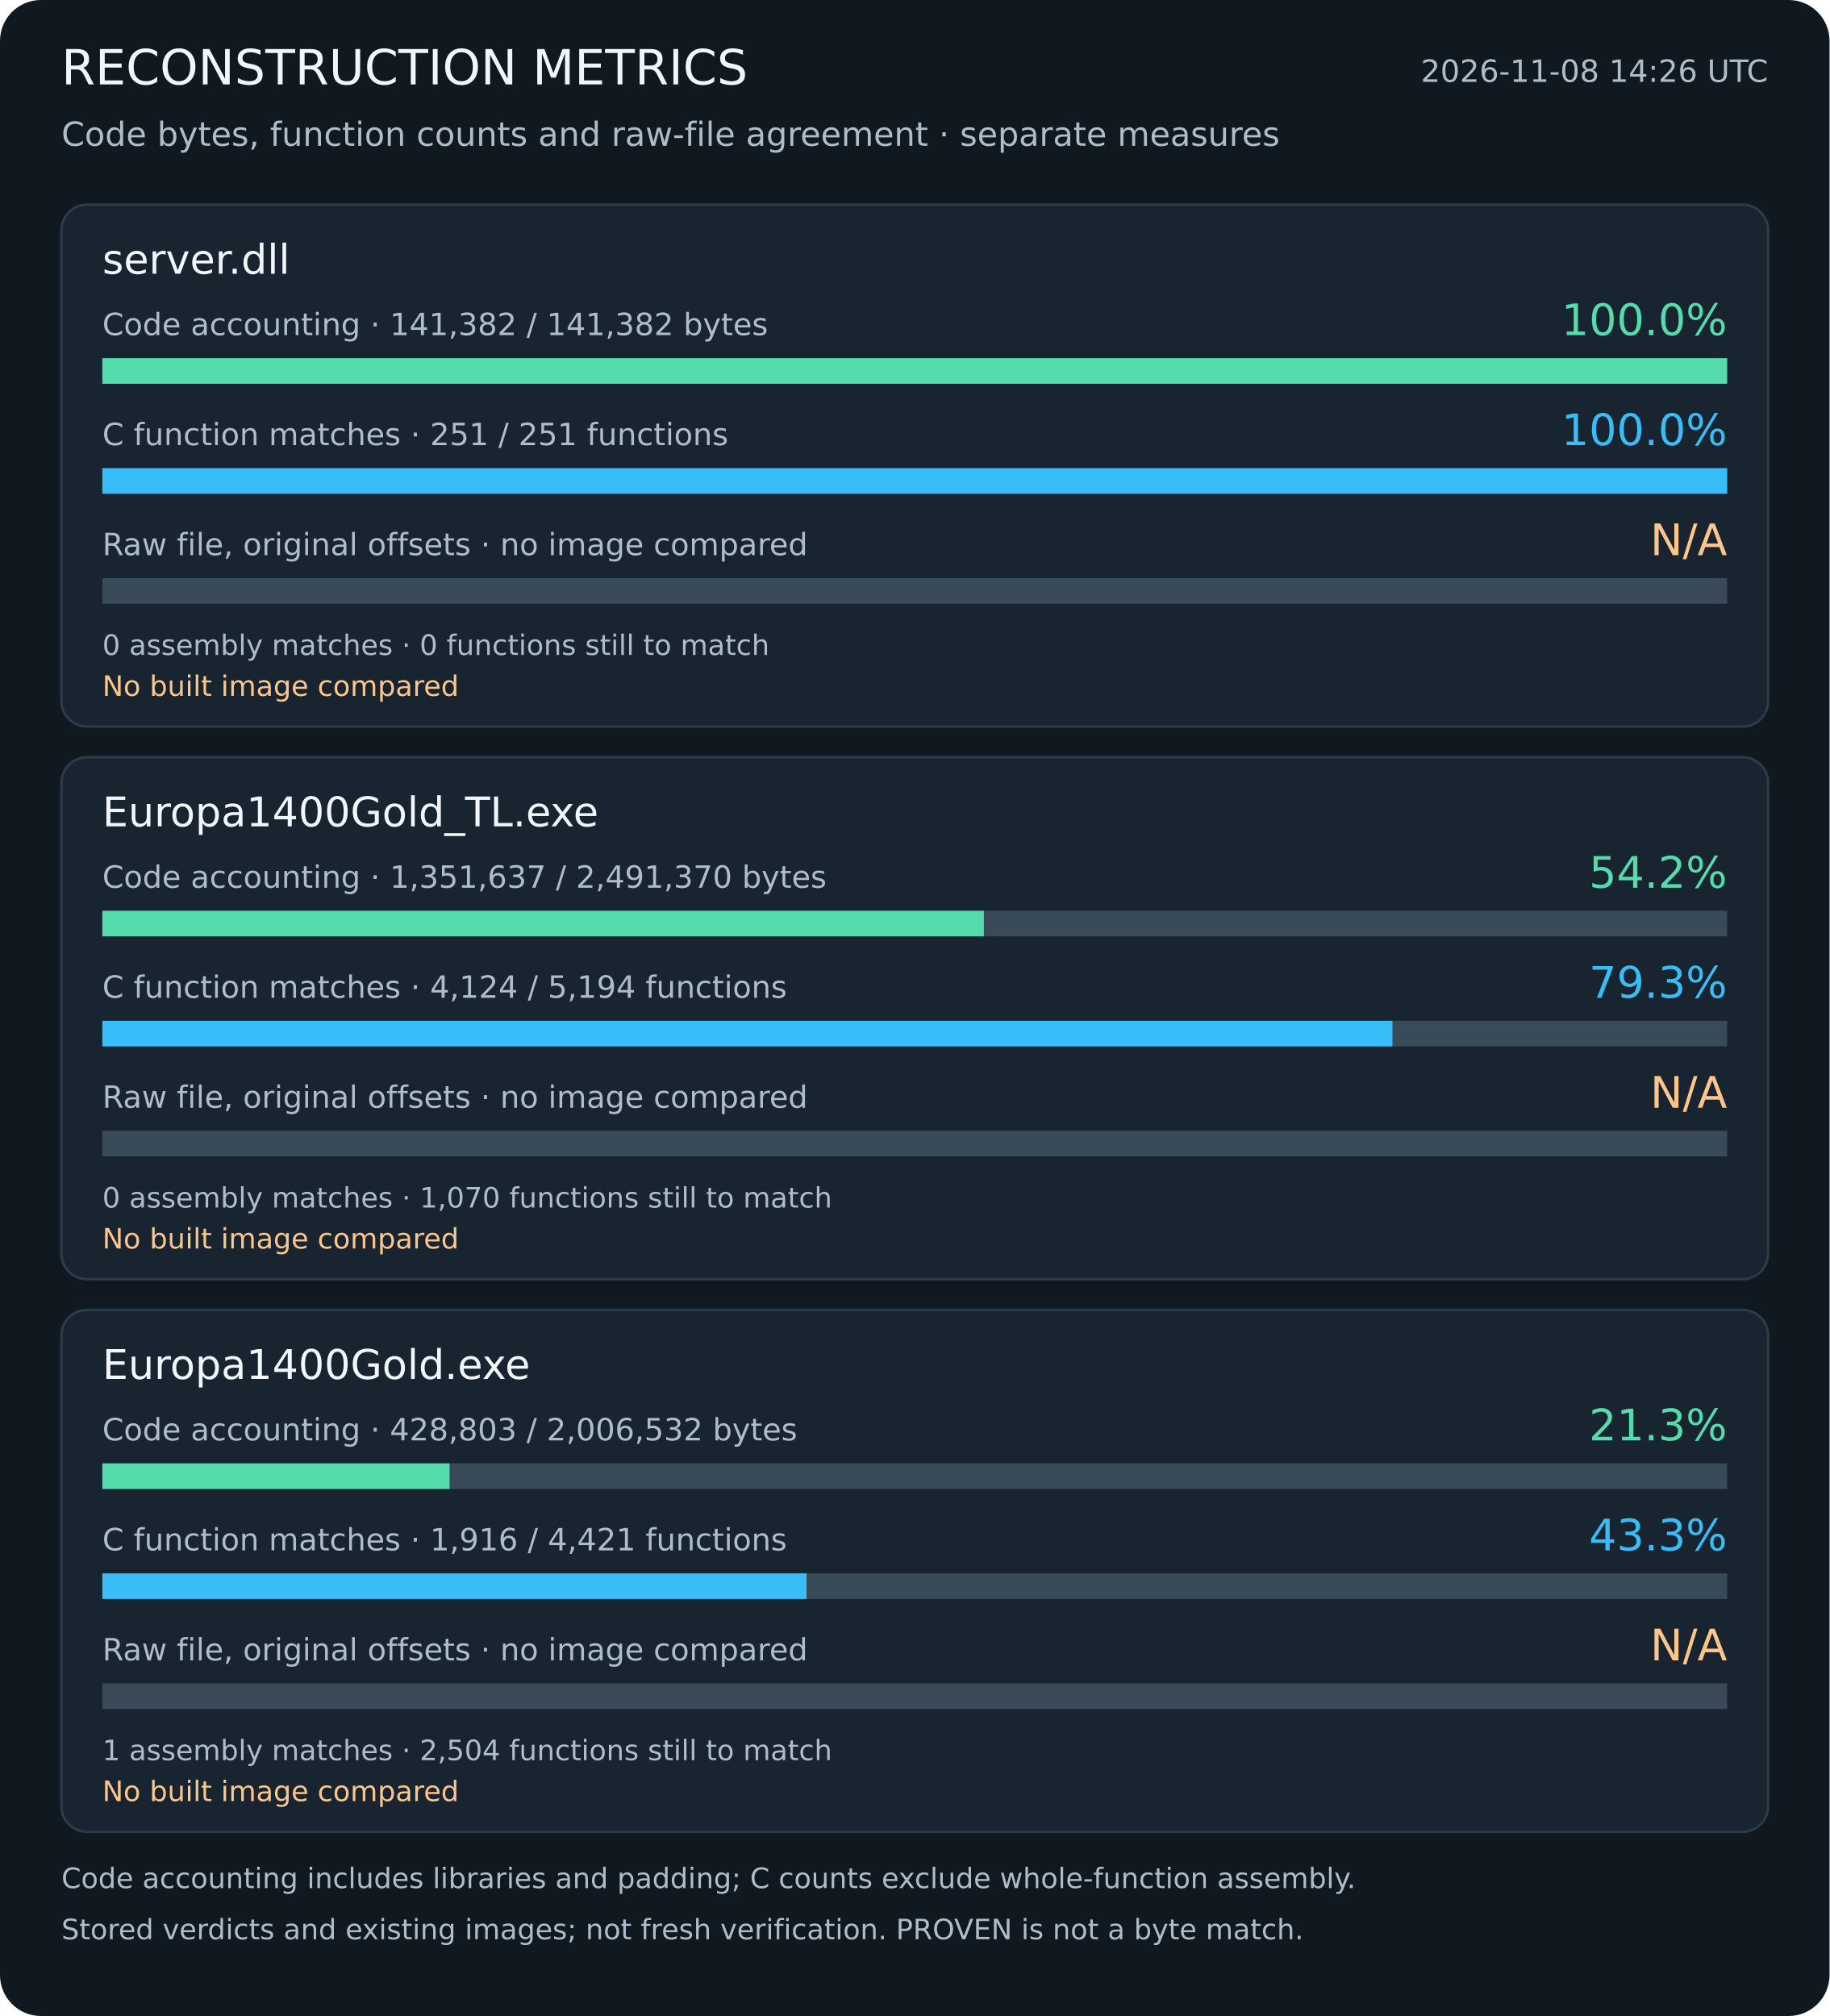
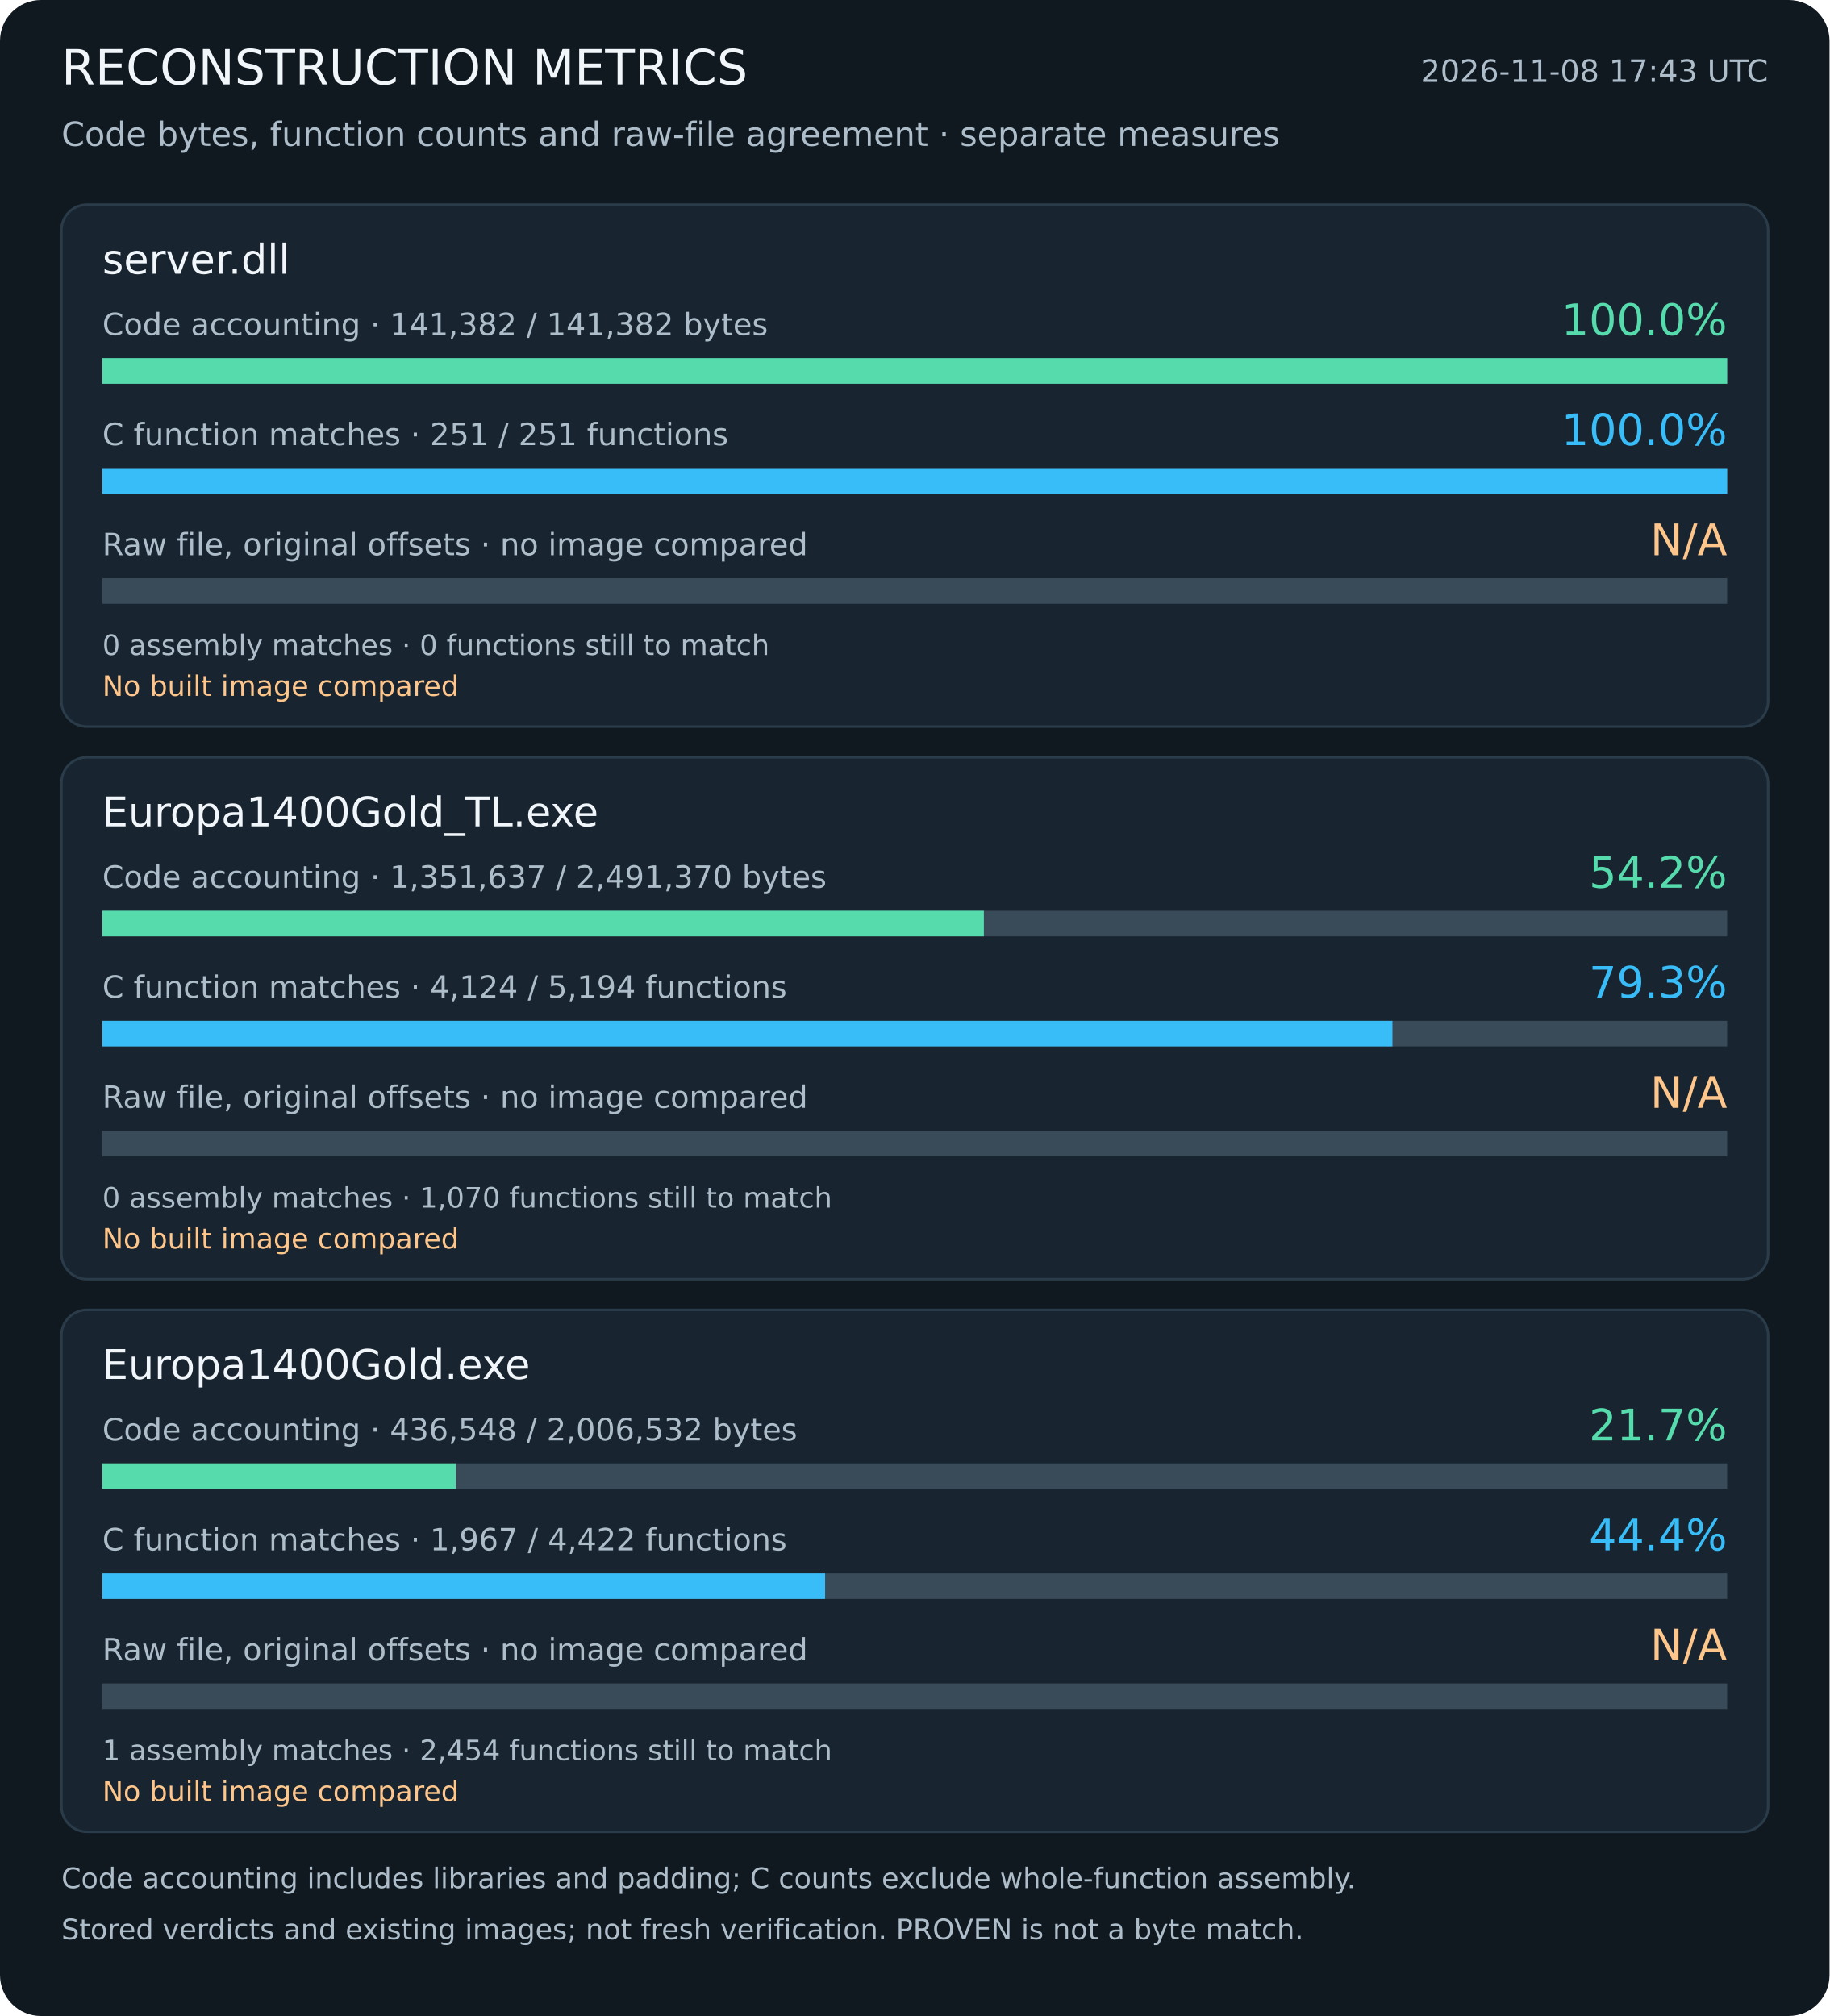
<svg xmlns="http://www.w3.org/2000/svg" width="715" height="788" viewBox="0 0 715 788" role="img" aria-labelledby="title description">
  <rect width="715" height="788" rx="16" fill="#101820" />
  <g font-family="DejaVu Sans, sans-serif">
    <text x="24" y="33" font-size="19" fill="#f1f6fa" text-anchor="start">RECONSTRUCTION METRICS</text>
-     <text x="691" y="32" font-size="12" fill="#aebdca" text-anchor="end">2026-11-08 14:26 UTC</text>
+     <text x="691" y="32" font-size="12" fill="#aebdca" text-anchor="end">2026-11-08 17:43 UTC</text>
    <text x="24" y="57" font-size="13" fill="#aebdca" text-anchor="start">Code bytes, function counts and raw-file agreement · separate measures</text>
    <rect x="24" y="80" width="667" height="204" rx="10" fill="#18242f" stroke="#2a3b49" />
    <text x="40" y="107" font-size="16" fill="#f1f6fa" text-anchor="start">server.dll</text>
    <text x="40" y="131" font-size="12" fill="#aebdca" text-anchor="start">Code accounting · 141,382 / 141,382 bytes</text>
    <text x="675" y="131" font-size="17" fill="#55dbac" text-anchor="end">100.0%</text>
    <rect x="40" y="140" width="635" height="10" fill="#394a59" />
    <rect x="40" y="140" width="635.00" height="10" fill="#55dbac" />
    <text x="40" y="174" font-size="12" fill="#aebdca" text-anchor="start">C function matches · 251 / 251 functions</text>
    <text x="675" y="174" font-size="17" fill="#39bdf8" text-anchor="end">100.0%</text>
    <rect x="40" y="183" width="635" height="10" fill="#394a59" />
    <rect x="40" y="183" width="635.00" height="10" fill="#39bdf8" />
    <text x="40" y="217" font-size="12" fill="#aebdca" text-anchor="start">Raw file, original offsets · no image compared</text>
    <text x="675" y="217" font-size="17" fill="#ffc68b" text-anchor="end">N/A</text>
    <rect x="40" y="226" width="635" height="10" fill="#394a59" />
    <text x="40" y="256" font-size="11" fill="#aebdca" text-anchor="start">0 assembly matches · 0 functions still to match</text>
    <text x="40" y="272" font-size="11" fill="#ffc68b" text-anchor="start">No built image compared</text>
    <rect x="24" y="296" width="667" height="204" rx="10" fill="#18242f" stroke="#2a3b49" />
    <text x="40" y="323" font-size="16" fill="#f1f6fa" text-anchor="start">Europa1400Gold_TL.exe</text>
    <text x="40" y="347" font-size="12" fill="#aebdca" text-anchor="start">Code accounting · 1,351,637 / 2,491,370 bytes</text>
    <text x="675" y="347" font-size="17" fill="#55dbac" text-anchor="end">54.2%</text>
    <rect x="40" y="356" width="635" height="10" fill="#394a59" />
    <rect x="40" y="356" width="344.51" height="10" fill="#55dbac" />
    <text x="40" y="390" font-size="12" fill="#aebdca" text-anchor="start">C function matches · 4,124 / 5,194 functions</text>
    <text x="675" y="390" font-size="17" fill="#39bdf8" text-anchor="end">79.3%</text>
    <rect x="40" y="399" width="635" height="10" fill="#394a59" />
    <rect x="40" y="399" width="504.19" height="10" fill="#39bdf8" />
    <text x="40" y="433" font-size="12" fill="#aebdca" text-anchor="start">Raw file, original offsets · no image compared</text>
    <text x="675" y="433" font-size="17" fill="#ffc68b" text-anchor="end">N/A</text>
    <rect x="40" y="442" width="635" height="10" fill="#394a59" />
    <text x="40" y="472" font-size="11" fill="#aebdca" text-anchor="start">0 assembly matches · 1,070 functions still to match</text>
    <text x="40" y="488" font-size="11" fill="#ffc68b" text-anchor="start">No built image compared</text>
    <rect x="24" y="512" width="667" height="204" rx="10" fill="#18242f" stroke="#2a3b49" />
    <text x="40" y="539" font-size="16" fill="#f1f6fa" text-anchor="start">Europa1400Gold.exe</text>
-     <text x="40" y="563" font-size="12" fill="#aebdca" text-anchor="start">Code accounting · 428,803 / 2,006,532 bytes</text>
-     <text x="675" y="563" font-size="17" fill="#55dbac" text-anchor="end">21.3%</text>
+     <text x="40" y="563" font-size="12" fill="#aebdca" text-anchor="start">Code accounting · 436,548 / 2,006,532 bytes</text>
+     <text x="675" y="563" font-size="17" fill="#55dbac" text-anchor="end">21.7%</text>
    <rect x="40" y="572" width="635" height="10" fill="#394a59" />
-     <rect x="40" y="572" width="135.70" height="10" fill="#55dbac" />
-     <text x="40" y="606" font-size="12" fill="#aebdca" text-anchor="start">C function matches · 1,916 / 4,421 functions</text>
-     <text x="675" y="606" font-size="17" fill="#39bdf8" text-anchor="end">43.3%</text>
+     <rect x="40" y="572" width="138.15" height="10" fill="#55dbac" />
+     <text x="40" y="606" font-size="12" fill="#aebdca" text-anchor="start">C function matches · 1,967 / 4,422 functions</text>
+     <text x="675" y="606" font-size="17" fill="#39bdf8" text-anchor="end">44.4%</text>
    <rect x="40" y="615" width="635" height="10" fill="#394a59" />
-     <rect x="40" y="615" width="275.20" height="10" fill="#39bdf8" />
+     <rect x="40" y="615" width="282.46" height="10" fill="#39bdf8" />
    <text x="40" y="649" font-size="12" fill="#aebdca" text-anchor="start">Raw file, original offsets · no image compared</text>
    <text x="675" y="649" font-size="17" fill="#ffc68b" text-anchor="end">N/A</text>
    <rect x="40" y="658" width="635" height="10" fill="#394a59" />
-     <text x="40" y="688" font-size="11" fill="#aebdca" text-anchor="start">1 assembly matches · 2,504 functions still to match</text>
+     <text x="40" y="688" font-size="11" fill="#aebdca" text-anchor="start">1 assembly matches · 2,454 functions still to match</text>
    <text x="40" y="704" font-size="11" fill="#ffc68b" text-anchor="start">No built image compared</text>
    <text x="24" y="738" font-size="11" fill="#aebdca" text-anchor="start">Code accounting includes libraries and padding; C counts exclude whole-function assembly.</text>
    <text x="24" y="758" font-size="11" fill="#aebdca" text-anchor="start">Stored verdicts and existing images; not fresh verification. PROVEN is not a byte match.</text>
  </g>
</svg>
